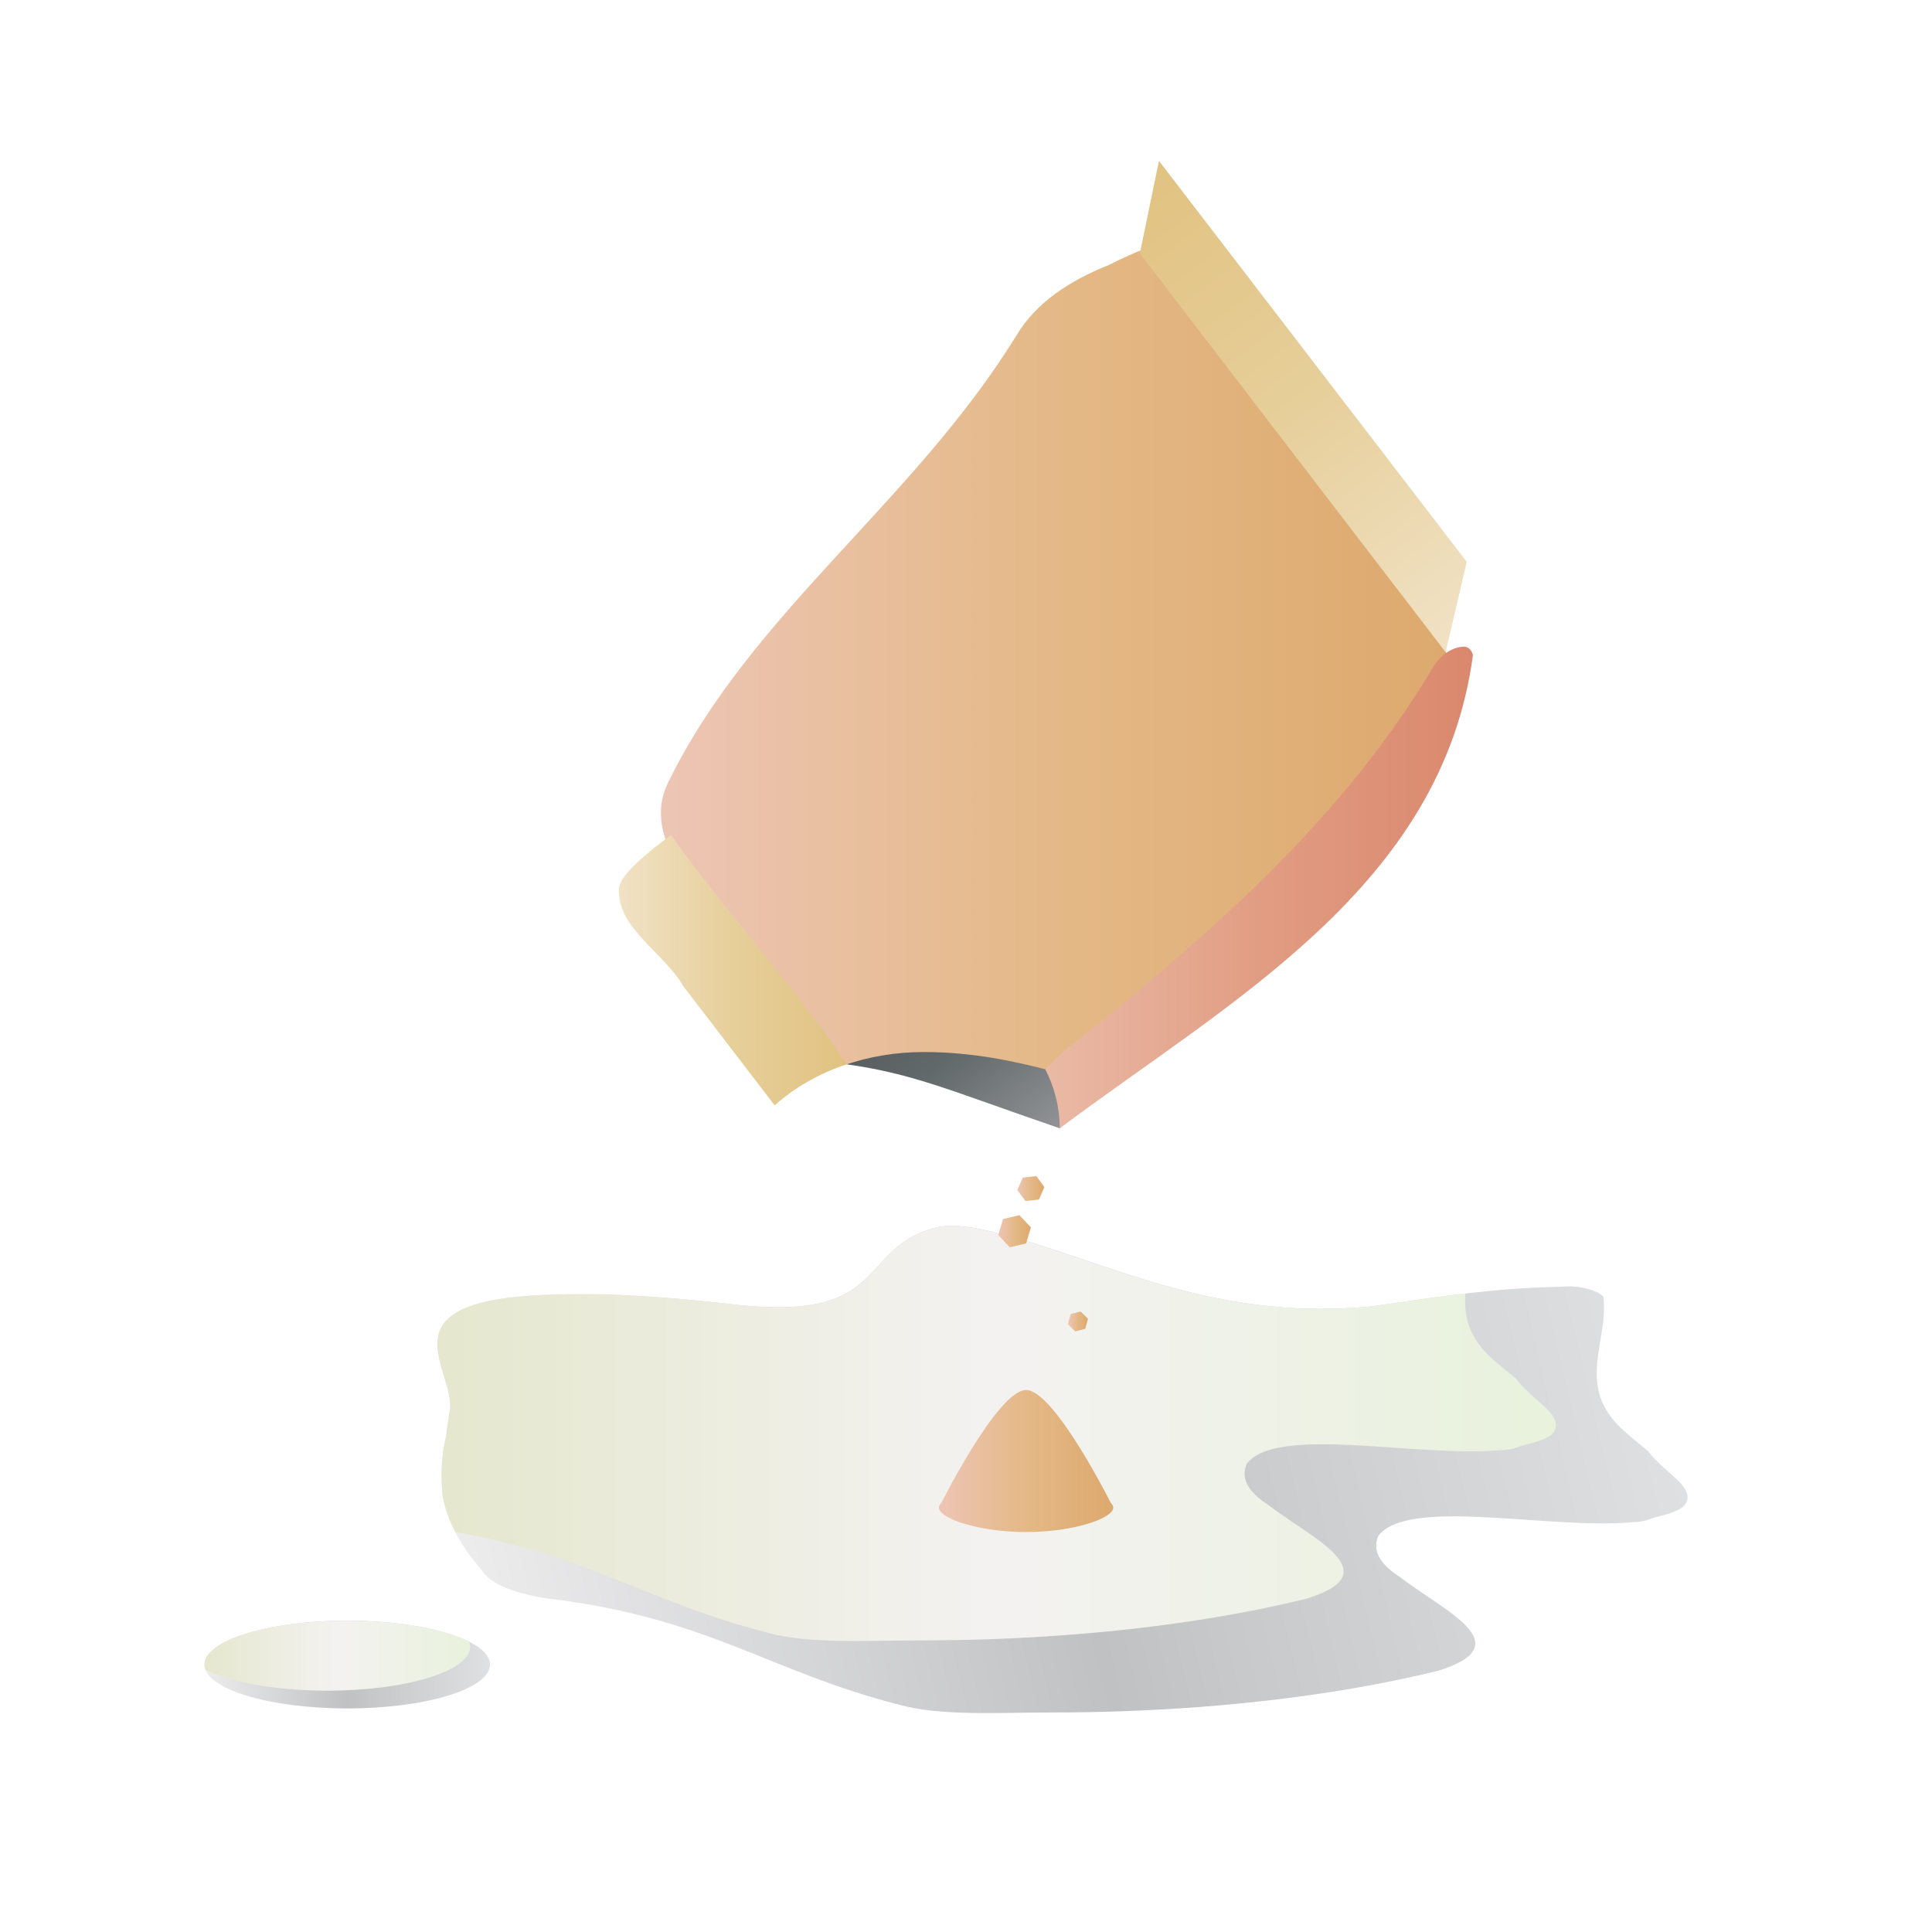
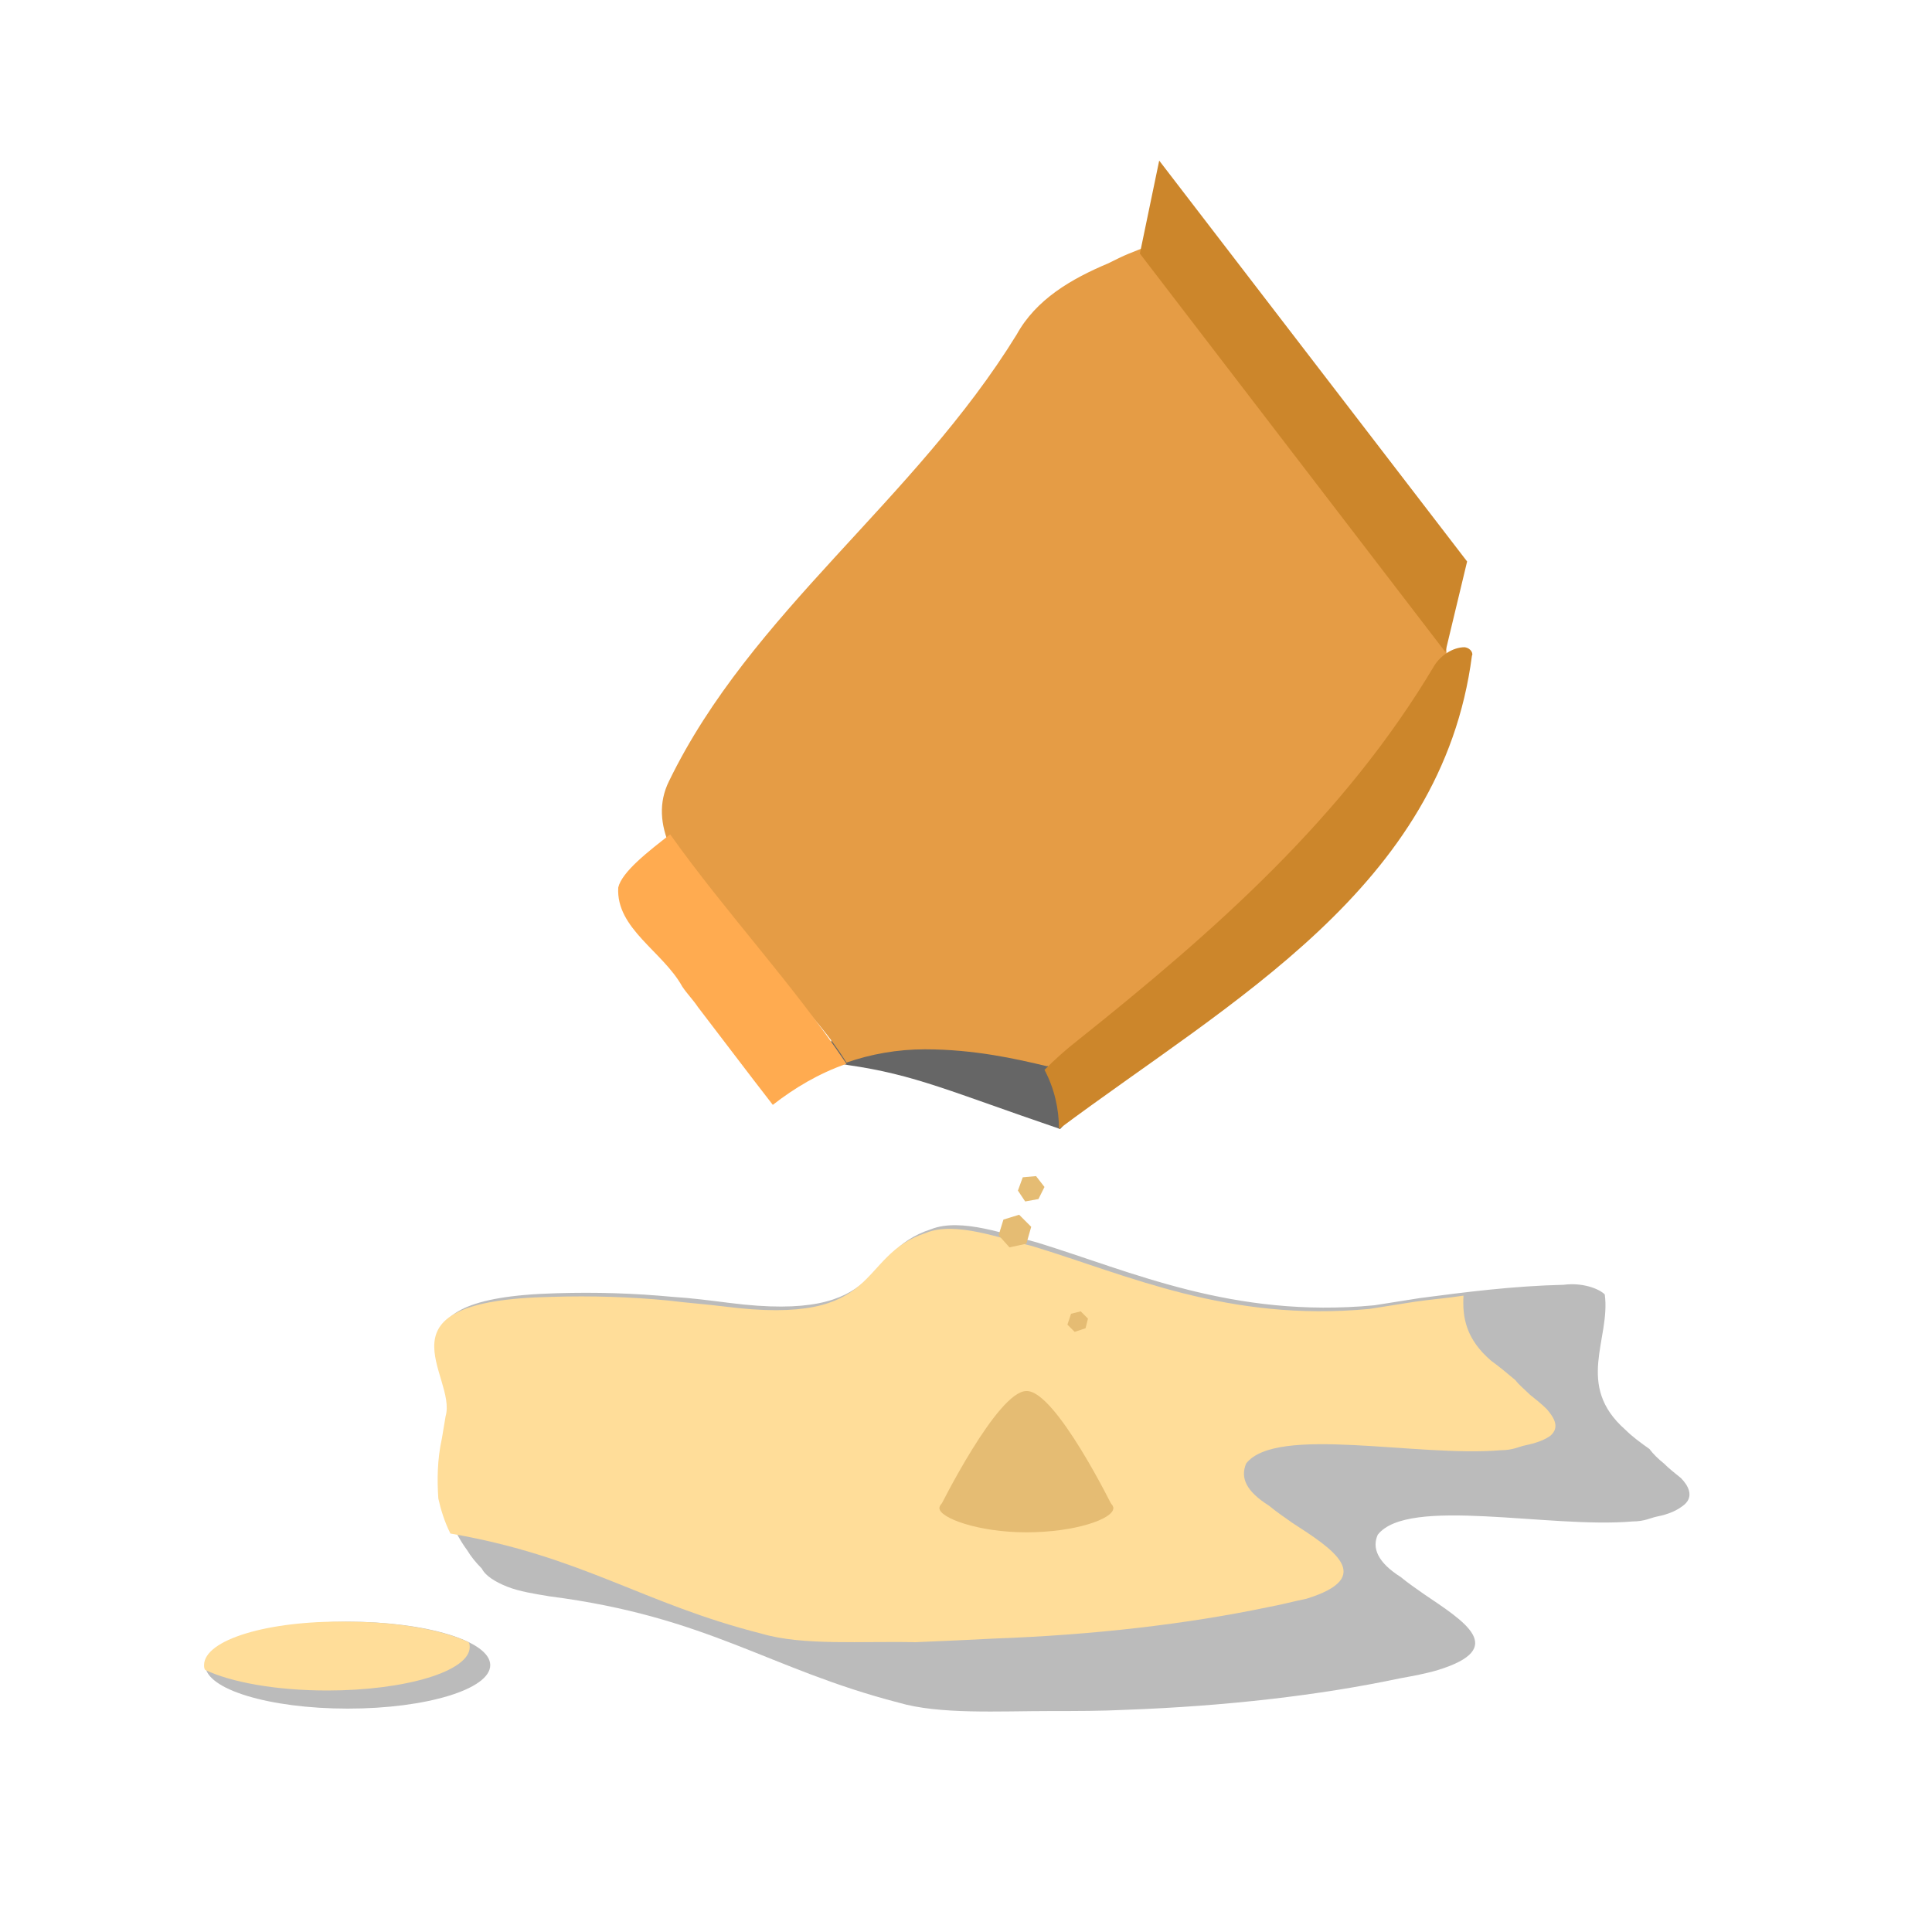
- <svg xmlns="http://www.w3.org/2000/svg" version="1.1" x="0px" y="0px" width="160px" height="160px" viewBox="0 0 160 160" enable-background="new 0 0 160 160" xml:space="preserve">
-   <linearGradient id="SVGID_1_" gradientUnits="userSpaceOnUse" x1="38.747" y1="132.779" x2="136.382" y2="109.643">
-     <stop offset="0" style="stop-color:#EDEDEE" />
-     <stop offset="0.5" style="stop-color:#C0C1C3" />
-     <stop offset="0.61" style="stop-color:#C8C9CA" />
-     <stop offset="1" style="stop-color:#DFE0E1" />
-   </linearGradient>
-   <path fill="url(#SVGID_1_)" d="M137.23,125.617c-0.523,0.118-1.014,0.442-1.994,0.442     c-6.866,0.65-18.636-2.112-21.089,1.137c-0.49,1.137,0,2.274,1.872,3.464     c0.582,0.452,1.249,0.908,1.925,1.364c3.377,2.276,6.953,4.538,1.165,6.339     c-1.046,0.257-2.124,0.501-3.232,0.732c-6.648,1.389-14.367,2.309-22.686,2.614     c-1.991,0.073-4.015,0.111-6.073,0.111c-4.358-0.004-9.262,0.321-12.695-0.653     c-10.789-2.762-15.694-7.148-28.935-8.773c-1.226-0.162-2.452-0.447-3.455-0.84     c-1.002-0.394-1.779-0.898-2.108-1.499c-0.463-0.513-0.874-1.03-1.237-1.546     c-1.087-1.549-1.735-3.099-2.029-4.561c-0.147-1.511-0.162-3.255,0.287-5.019     c0.059-0.608,0.169-1.218,0.254-1.844c0.931-3.371-6.426-9.545,8.777-9.869     c3.27-0.108,6.43,0.036,9.551,0.293c1.559,0.128,3.109,0.285,4.66,0.453     c13.253,1.69,10.801-4.159,16.686-6.108c2.452-0.975,6.375,0.487,8.828,1.137     c7.846,2.437,16.184,6.335,27.885,5.202c1.274-0.183,2.544-0.372,3.82-0.553     c3.828-0.542,7.713-1.015,11.943-1.076c1.472-0.162,2.943,0.325,3.433,0.812     c0.491,3.737-2.451,7.473,1.745,11.155c0.649,0.582,1.33,1.11,1.959,1.645     c0.3,0.415,0.709,0.827,1.156,1.239c0.448,0.413,0.933,0.824,1.363,1.232     c0.644,0.649,1.133,1.461,0.342,2.174C138.922,125.121,138.229,125.393,137.23,125.617z" />
-   <linearGradient id="SVGID_2_" gradientUnits="userSpaceOnUse" x1="36.224" y1="118.715" x2="128.856" y2="118.715">
-     <stop offset="0" style="stop-color:#E5E7CE" />
-     <stop offset="0.5" style="stop-color:#F4F2F1" />
-     <stop offset="1" style="stop-color:#E8F2DC" />
-   </linearGradient>
-   <path fill="url(#SVGID_2_)" d="M82.291,135.74c8.319-0.304,16.038-1.225,22.686-2.614     c1.108-0.231,2.185-0.475,3.232-0.732c5.788-1.801,2.211-4.063-1.165-6.339     c-0.676-0.455-1.343-0.911-1.925-1.364c-1.872-1.19-2.361-2.327-1.872-3.464     c2.452-3.249,14.222-0.488,21.089-1.137c0.98,0,1.471-0.324,1.994-0.442     c0.999-0.225,1.692-0.496,2.118-0.794c0.792-0.713,0.302-1.525-0.342-2.174     c-0.429-0.408-0.915-0.819-1.363-1.232c-0.447-0.412-0.856-0.824-1.156-1.239     c-0.629-0.535-1.31-1.064-1.959-1.645c-2.053-1.802-2.396-3.616-2.269-5.438     c-1.331,0.155-2.645,0.331-3.95,0.515c-1.276,0.18-2.545,0.369-3.82,0.553     c-11.701,1.133-20.038-2.765-27.885-5.202c-2.452-0.65-6.376-2.112-8.828-1.137     c-5.885,1.949-3.433,7.798-16.686,6.108c-1.55-0.168-3.1-0.325-4.66-0.453     c-3.121-0.258-6.282-0.402-9.551-0.293c-15.203,0.324-7.847,6.498-8.777,9.869     c-0.085,0.626-0.195,1.235-0.254,1.844c-0.449,1.764-0.434,3.508-0.287,5.019     c0.191,0.95,0.534,1.937,1.048,2.937c10.968,1.882,15.919,5.78,25.814,8.313     c3.433,0.974,8.337,0.65,12.695,0.653C78.276,135.851,80.3,135.813,82.291,135.74z" />
-   <linearGradient id="SVGID_3_" gradientUnits="userSpaceOnUse" x1="91.727" y1="90.4" x2="79.372" y2="74.305">
-     <stop offset="0" style="stop-color:#919397" />
-     <stop offset="0.5" style="stop-color:#62696A" />
-     <stop offset="1" style="stop-color:#505458" />
-   </linearGradient>
-   <path fill="url(#SVGID_3_)" d="M100.162,79.477c-5.565,6.625-12.399,13.965-12.399,13.965     c-9.092-3.123-12.02-4.5-17.647-5.301c-6.036-0.86,8.557-16.778,17.647-16.778     C96.852,71.363,104.084,74.809,100.162,79.477z" />
-   <linearGradient id="SVGID_4_" gradientUnits="userSpaceOnUse" x1="54.734" y1="55.204" x2="119.774" y2="55.204">
-     <stop offset="0" style="stop-color:#EDC5B5" />
-     <stop offset="0.5" style="stop-color:#E4B987" />
-     <stop offset="0.527" style="stop-color:#E4B885" />
-     <stop offset="1" style="stop-color:#DDA96E" />
-   </linearGradient>
-   <path fill="url(#SVGID_4_)" d="M119.769,54.316c-0.158-8.661-10.657-15.873-16.495-24.271     c-0.858-1.178-1.661-2.282-2.383-3.275c-2.159-2.976-3.598-4.96-3.598-4.96     c-0.039-0.526-2.294-1.282-2.294-1.282s-0.52,0.183-1.471,0.607     c-0.477,0.212-1.06,0.486-1.74,0.828c-3.14,1.26-5.967,3.048-7.632,5.853     c-8.508,13.786-22.035,23.024-28.845,37.033c-3.458,7.113,9.558,14.961,14.661,23.342     c2.002-0.685,4.208-1.067,6.528-1.067c4.13,0,7.622,0.808,10.066,1.427     c0.198-0.152,1.119,1.465,1.312,1.317C100.907,79.486,120.139,71.214,119.769,54.316z" />
-   <linearGradient id="SVGID_5_" gradientUnits="userSpaceOnUse" x1="51.25" y1="80.341" x2="70.116" y2="80.341">
-     <stop offset="0" style="stop-color:#F1E2C5" />
-     <stop offset="0.5" style="stop-color:#E7CF9B" />
-     <stop offset="0.543" style="stop-color:#E6CE98" />
-     <stop offset="1" style="stop-color:#E1C281" />
-   </linearGradient>
-   <path fill="url(#SVGID_5_)" d="M70.116,88.141c-4.482-6.717-9.885-12.425-14.556-19.001     c-1.772,1.36-4.049,3.108-4.299,4.355c-0.243,3.351,3.653,5.284,5.343,8.199     c0.432,0.563,0.877,1.144,1.333,1.738c1.974,2.575,4.137,5.396,6.217,8.109     C65.781,90.081,67.814,88.909,70.116,88.141z" />
-   <linearGradient id="SVGID_6_" gradientUnits="userSpaceOnUse" x1="-1869.166" y1="344.73" x2="-1822.436" y2="344.73" gradientTransform="matrix(-0.6089 -0.7933 0.7933 -0.6089 -1289.531 -1220.701)">
-     <stop offset="0" style="stop-color:#F1E2C5" />
-     <stop offset="0.5" style="stop-color:#E7CF9B" />
-     <stop offset="0.543" style="stop-color:#E6CE98" />
-     <stop offset="1" style="stop-color:#E1C281" />
-   </linearGradient>
-   <polygon fill="url(#SVGID_6_)" points="119.721,54.012 94.398,20.99 95.981,13.322 121.469,46.526" />
-   <linearGradient id="SVGID_7_" gradientUnits="userSpaceOnUse" x1="86.566" y1="73.499" x2="121.983" y2="73.499">
-     <stop offset="0" style="stop-color:#EABAA6" />
-     <stop offset="0.5" style="stop-color:#E19D83" />
-     <stop offset="1" style="stop-color:#DA886D" />
-   </linearGradient>
-   <path fill="url(#SVGID_7_)" d="M121.327,53.556c-1.021-0.033-1.983,0.705-2.519,1.498     c-7.492,12.623-18.231,22.012-29.578,31.104c-0.944,0.724-1.824,1.532-2.664,2.394     c0.769,1.507,1.197,3.152,1.197,4.877c0,0.005,0,0.01,0,0.014     c14.157-10.587,31.657-20.029,34.22-39.194C121.983,54.248,121.87,53.657,121.327,53.556z" />
-   <linearGradient id="SVGID_8_" gradientUnits="userSpaceOnUse" x1="77.755" y1="119.986" x2="92.194" y2="119.986">
-     <stop offset="0" style="stop-color:#EDC5B5" />
-     <stop offset="0.5" style="stop-color:#E4B987" />
-     <stop offset="0.527" style="stop-color:#E4B885" />
-     <stop offset="1" style="stop-color:#DDA96E" />
-   </linearGradient>
-   <path fill="url(#SVGID_8_)" d="M92.194,124.857H77.755c0,0,4.841-9.742,7.22-9.742     C87.354,115.115,92.194,124.857,92.194,124.857z" />
-   <linearGradient id="SVGID_9_" gradientUnits="userSpaceOnUse" x1="88.443" y1="109.436" x2="90.099" y2="109.436">
-     <stop offset="0" style="stop-color:#EDC5B5" />
-     <stop offset="0.5" style="stop-color:#E4B987" />
-     <stop offset="0.527" style="stop-color:#E4B885" />
-     <stop offset="1" style="stop-color:#DDA96E" />
-   </linearGradient>
-   <polygon fill="url(#SVGID_9_)" points="89.877,110.042 89.05,110.264 88.443,109.658 88.665,108.83     89.493,108.609 90.099,109.214" />
-   <linearGradient id="SVGID_10_" gradientUnits="userSpaceOnUse" x1="82.671" y1="101.966" x2="85.373" y2="101.966">
-     <stop offset="0" style="stop-color:#EDC5B5" />
-     <stop offset="0.5" style="stop-color:#E4B987" />
-     <stop offset="0.527" style="stop-color:#E4B885" />
-     <stop offset="1" style="stop-color:#DDA96E" />
-   </linearGradient>
-   <polygon fill="url(#SVGID_10_)" points="84.975,102.975 83.624,103.296 82.671,102.286 83.068,100.956     84.419,100.635 85.373,101.645" />
-   <linearGradient id="SVGID_11_" gradientUnits="userSpaceOnUse" x1="84.251" y1="98.432" x2="86.493" y2="98.432">
-     <stop offset="0" style="stop-color:#EDC5B5" />
-     <stop offset="0.5" style="stop-color:#E4B987" />
-     <stop offset="0.527" style="stop-color:#E4B885" />
-     <stop offset="1" style="stop-color:#DDA96E" />
-   </linearGradient>
-   <polygon fill="url(#SVGID_11_)" points="86.041,99.341 84.919,99.465 84.251,98.556 84.704,97.523     85.825,97.399 86.493,98.308" />
-   <linearGradient id="SVGID_12_" gradientUnits="userSpaceOnUse" x1="77.755" y1="125.078" x2="92.194" y2="125.078">
-     <stop offset="0" style="stop-color:#EDC5B5" />
-     <stop offset="0.5" style="stop-color:#E4B987" />
-     <stop offset="0.527" style="stop-color:#E4B885" />
-     <stop offset="1" style="stop-color:#DDA96E" />
-   </linearGradient>
-   <path fill="url(#SVGID_12_)" d="M77.755,124.857c0-0.871,3.232-1.577,7.219-1.577s7.219,0.706,7.219,1.577     c0,0.871-3.232,2.02-7.219,2.02S77.755,125.729,77.755,124.857z" />
-   <linearGradient id="SVGID_13_" gradientUnits="userSpaceOnUse" x1="16.933" y1="137.851" x2="40.579" y2="137.851">
-     <stop offset="0" style="stop-color:#EDEDEE" />
-     <stop offset="0.5" style="stop-color:#C0C1C3" />
-     <stop offset="0.61" style="stop-color:#C8C9CA" />
-     <stop offset="1" style="stop-color:#DFE0E1" />
-   </linearGradient>
-   <ellipse fill="url(#SVGID_13_)" cx="28.756" cy="137.851" rx="11.823" ry="3.634" />
-   <linearGradient id="SVGID_14_" gradientUnits="userSpaceOnUse" x1="16.933" y1="137.116" x2="38.935" y2="137.116">
-     <stop offset="0" style="stop-color:#E5E7CE" />
-     <stop offset="0.5" style="stop-color:#F4F2F1" />
-     <stop offset="1" style="stop-color:#E8F2DC" />
-   </linearGradient>
-   <path fill="url(#SVGID_14_)" d="M16.933,137.851c0,0.142,0.029,0.282,0.081,0.42     c2.076,1.045,5.821,1.743,10.098,1.743c6.53,0,11.823-1.627,11.823-3.634     c0-0.142-0.029-0.282-0.081-0.42c-2.076-1.045-5.822-1.743-10.098-1.743     C22.226,134.217,16.933,135.845,16.933,137.851z" />
+ <svg xmlns="http://www.w3.org/2000/svg" version="1.1" width="160px" height="160px" viewBox="-219 321 160 160">
+   <path fill="#BBBBBB" d="M-81.8,446.6c-0.5,0.1-1,0.4-2,0.4c-6.9,0.6-18.6-2.1-21.1,1.1c-0.5,1.1,0,2.3,1.9,3.5 c0.6,0.5,1.2,0.9,1.9,1.4c3.4,2.3,7,4.5,1.2,6.3c-1,0.3-2.1,0.5-3.2,0.7c-6.6,1.4-14.4,2.3-22.7,2.6c-2,0.1-4,0.1-6.1,0.1 c-4.4,0-9.3,0.3-12.7-0.7c-10.8-2.8-15.7-7.1-28.9-8.8c-1.2-0.2-2.5-0.4-3.5-0.8c-1-0.4-1.8-0.9-2.1-1.5c-0.5-0.5-0.9-1-1.2-1.5 c-1.1-1.5-1.7-3.1-2-4.6c-0.1-1.5-0.2-3.3,0.3-5c0.1-0.6,0.2-1.2,0.3-1.8c0.9-3.4-6.4-9.5,8.8-9.9c3.3-0.1,6.4,0,9.6,0.3 c1.6,0.1,3.1,0.3,4.7,0.5c13.3,1.7,10.8-4.2,16.7-6.1c2.5-1,6.4,0.5,8.8,1.1c7.8,2.4,16.2,6.3,27.9,5.2c1.3-0.2,2.5-0.4,3.8-0.6 c3.8-0.5,7.7-1,11.9-1.1c1.5-0.2,2.9,0.3,3.4,0.8c0.5,3.7-2.5,7.5,1.7,11.2c0.6,0.6,1.3,1.1,2,1.6c0.3,0.4,0.7,0.8,1.2,1.2 c0.4,0.4,0.9,0.8,1.4,1.2c0.6,0.6,1.1,1.5,0.3,2.2C-80.1,446.1-80.8,446.4-81.8,446.6z" />
+   <path fill="#FFDD99" d="M-136.7,456.7c8.3-0.3,16-1.2,22.7-2.6c1.1-0.2,2.2-0.5,3.2-0.7c5.8-1.8,2.2-4.1-1.2-6.3 c-0.7-0.5-1.3-0.9-1.9-1.4c-1.9-1.2-2.4-2.3-1.9-3.5c2.5-3.2,14.2-0.5,21.1-1.1c1,0,1.5-0.3,2-0.4c1-0.2,1.7-0.5,2.1-0.8 c0.8-0.7,0.3-1.5-0.3-2.2c-0.4-0.4-0.9-0.8-1.4-1.2c-0.4-0.4-0.9-0.8-1.2-1.2c-0.6-0.5-1.3-1.1-2-1.6c-2.1-1.8-2.4-3.6-2.3-5.4 c-1.3,0.2-2.6,0.3-4,0.5c-1.3,0.2-2.5,0.4-3.8,0.6c-11.7,1.1-20-2.8-27.9-5.2c-2.5-0.6-6.4-2.1-8.8-1.1c-5.9,1.9-3.4,7.8-16.7,6.1 c-1.6-0.2-3.1-0.3-4.7-0.5c-3.1-0.3-6.3-0.4-9.6-0.3c-15.2,0.3-7.8,6.5-8.8,9.9c-0.1,0.6-0.2,1.2-0.3,1.8c-0.4,1.8-0.4,3.5-0.3,5 c0.2,0.9,0.5,1.9,1,2.9c11,1.9,15.9,5.8,25.8,8.3c3.4,1,8.3,0.6,12.7,0.7C-140.7,456.9-138.7,456.8-136.7,456.7z" />
+   <path fill="#666666" d="M-118.8,400.5c-5.6,6.6-12.4,14-12.4,14c-9.1-3.1-12-4.5-17.6-5.3c-6-0.9,8.6-16.8,17.6-16.8 C-122.1,392.4-114.9,395.8-118.8,400.5z" />
+   <path fill="#E59C45" d="M-99.2,375.3c-0.2-8.7-10.7-15.9-16.5-24.3c-0.9-1.2-1.7-2.3-2.4-3.3c-2.2-3-3.6-5-3.6-5 c0-0.5-2.3-1.3-2.3-1.3s-0.5,0.2-1.5,0.6c-0.5,0.2-1.1,0.5-1.7,0.8c-3.1,1.3-6,3-7.6,5.9c-8.5,13.8-22,23-28.8,37 c-3.5,7.1,9.6,15,14.7,23.3c2-0.7,4.2-1.1,6.5-1.1c4.1,0,7.6,0.8,10.1,1.4c0.2-0.2,1.1,1.5,1.3,1.3 C-118.1,400.5-98.9,392.2-99.2,375.3z" />
+   <path fill="#FFAB50" d="M-148.9,409.1c-4.5-6.7-9.9-12.4-14.6-19c-1.8,1.4-4,3.1-4.3,4.4c-0.2,3.4,3.7,5.3,5.3,8.2 c0.4,0.6,0.9,1.1,1.3,1.7c2,2.6,4.1,5.4,6.2,8.1C-153.2,411.1-151.2,409.9-148.9,409.1z" />
+   <polygon fill="#CC862B" points="-99.3,375 -124.6,342 -123,334.3 -97.5,367.5 " />
+   <path fill="#CC862B" d="M-97.7,374.6c-1,0-2,0.7-2.5,1.5c-7.5,12.6-18.2,22-29.6,31.1c-0.9,0.7-1.8,1.5-2.7,2.4 c0.8,1.5,1.2,3.2,1.2,4.9c0,0,0,0,0,0c14.2-10.6,31.7-20,34.2-39.2C-97,375.2-97.1,374.7-97.7,374.6z" />
+   <path fill="#E5BC73" d="M-126.8,445.9h-14.4c0,0,4.8-9.7,7.2-9.7C-131.6,436.1-126.8,445.9-126.8,445.9z" />
+   <polygon fill="#E5BC73" points="-129.1,431 -130,431.3 -130.6,430.7 -130.3,429.8 -129.5,429.6 -128.9,430.2 " />
+   <polygon fill="#E5BC73" points="-134,424 -135.4,424.3 -136.3,423.3 -135.9,422 -134.6,421.6 -133.6,422.6 " />
+   <polygon fill="#E5BC73" points="-133,420.3 -134.1,420.5 -134.7,419.6 -134.3,418.5 -133.2,418.4 -132.5,419.3 " />
+   <path fill="#E5BC73" d="M-141.2,445.9c0-0.9,3.2-1.6,7.2-1.6s7.2,0.7,7.2,1.6s-3.2,2-7.2,2S-141.2,446.7-141.2,445.9z" />
+   <ellipse fill="#BBBBBB" cx="-190.2" cy="458.9" rx="11.8" ry="3.6" />
+   <path fill="#FFDD99" d="M-202.1,458.9c0,0.1,0,0.3,0.1,0.4c2.1,1,5.8,1.7,10.1,1.7c6.5,0,11.8-1.6,11.8-3.6c0-0.1,0-0.3-0.1-0.4 c-2.1-1-5.8-1.7-10.1-1.7C-196.8,455.2-202.1,456.8-202.1,458.9z" />
</svg>
